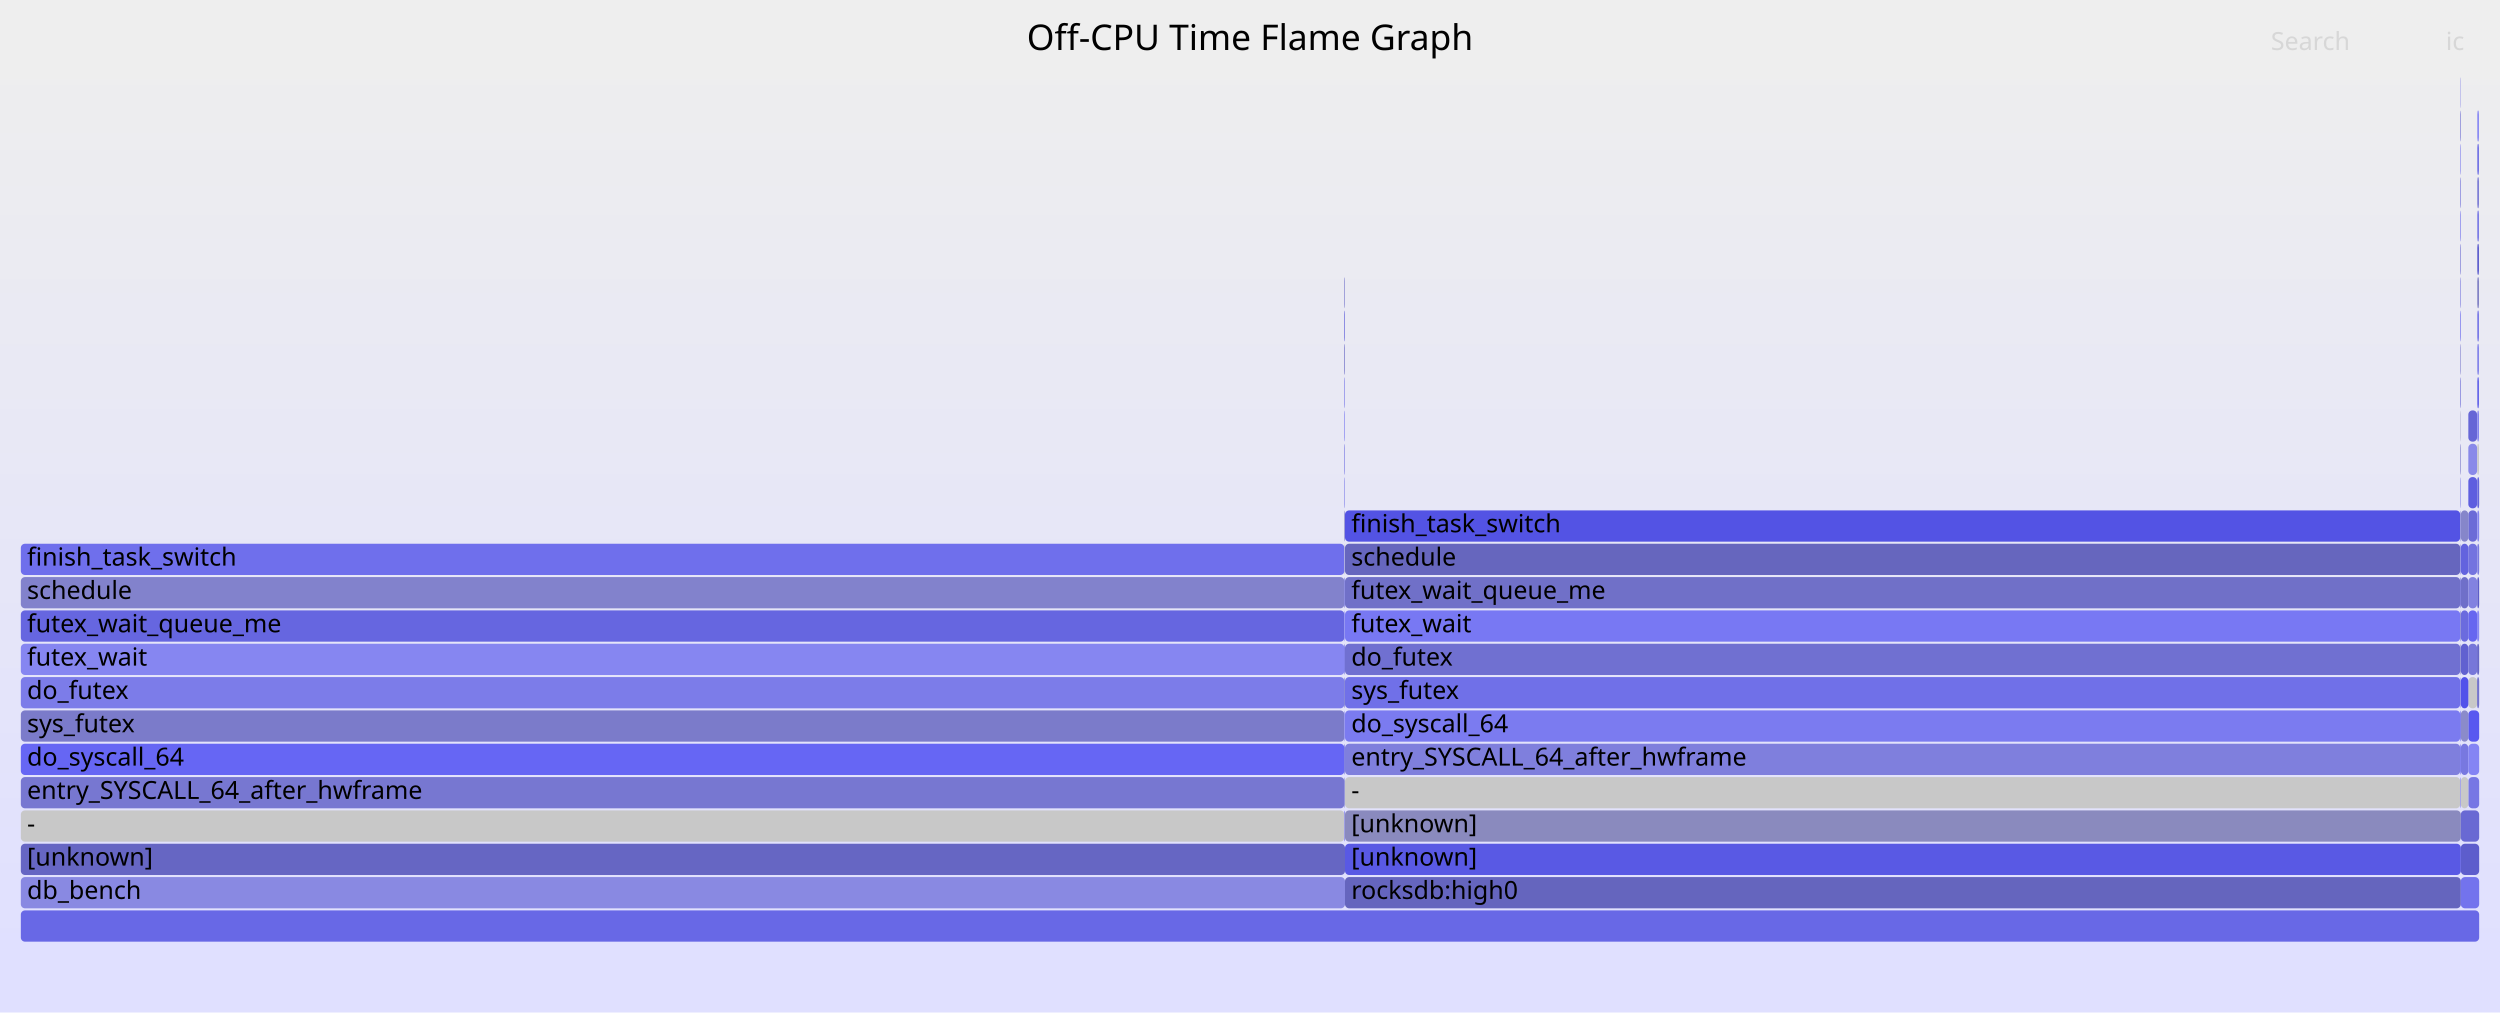
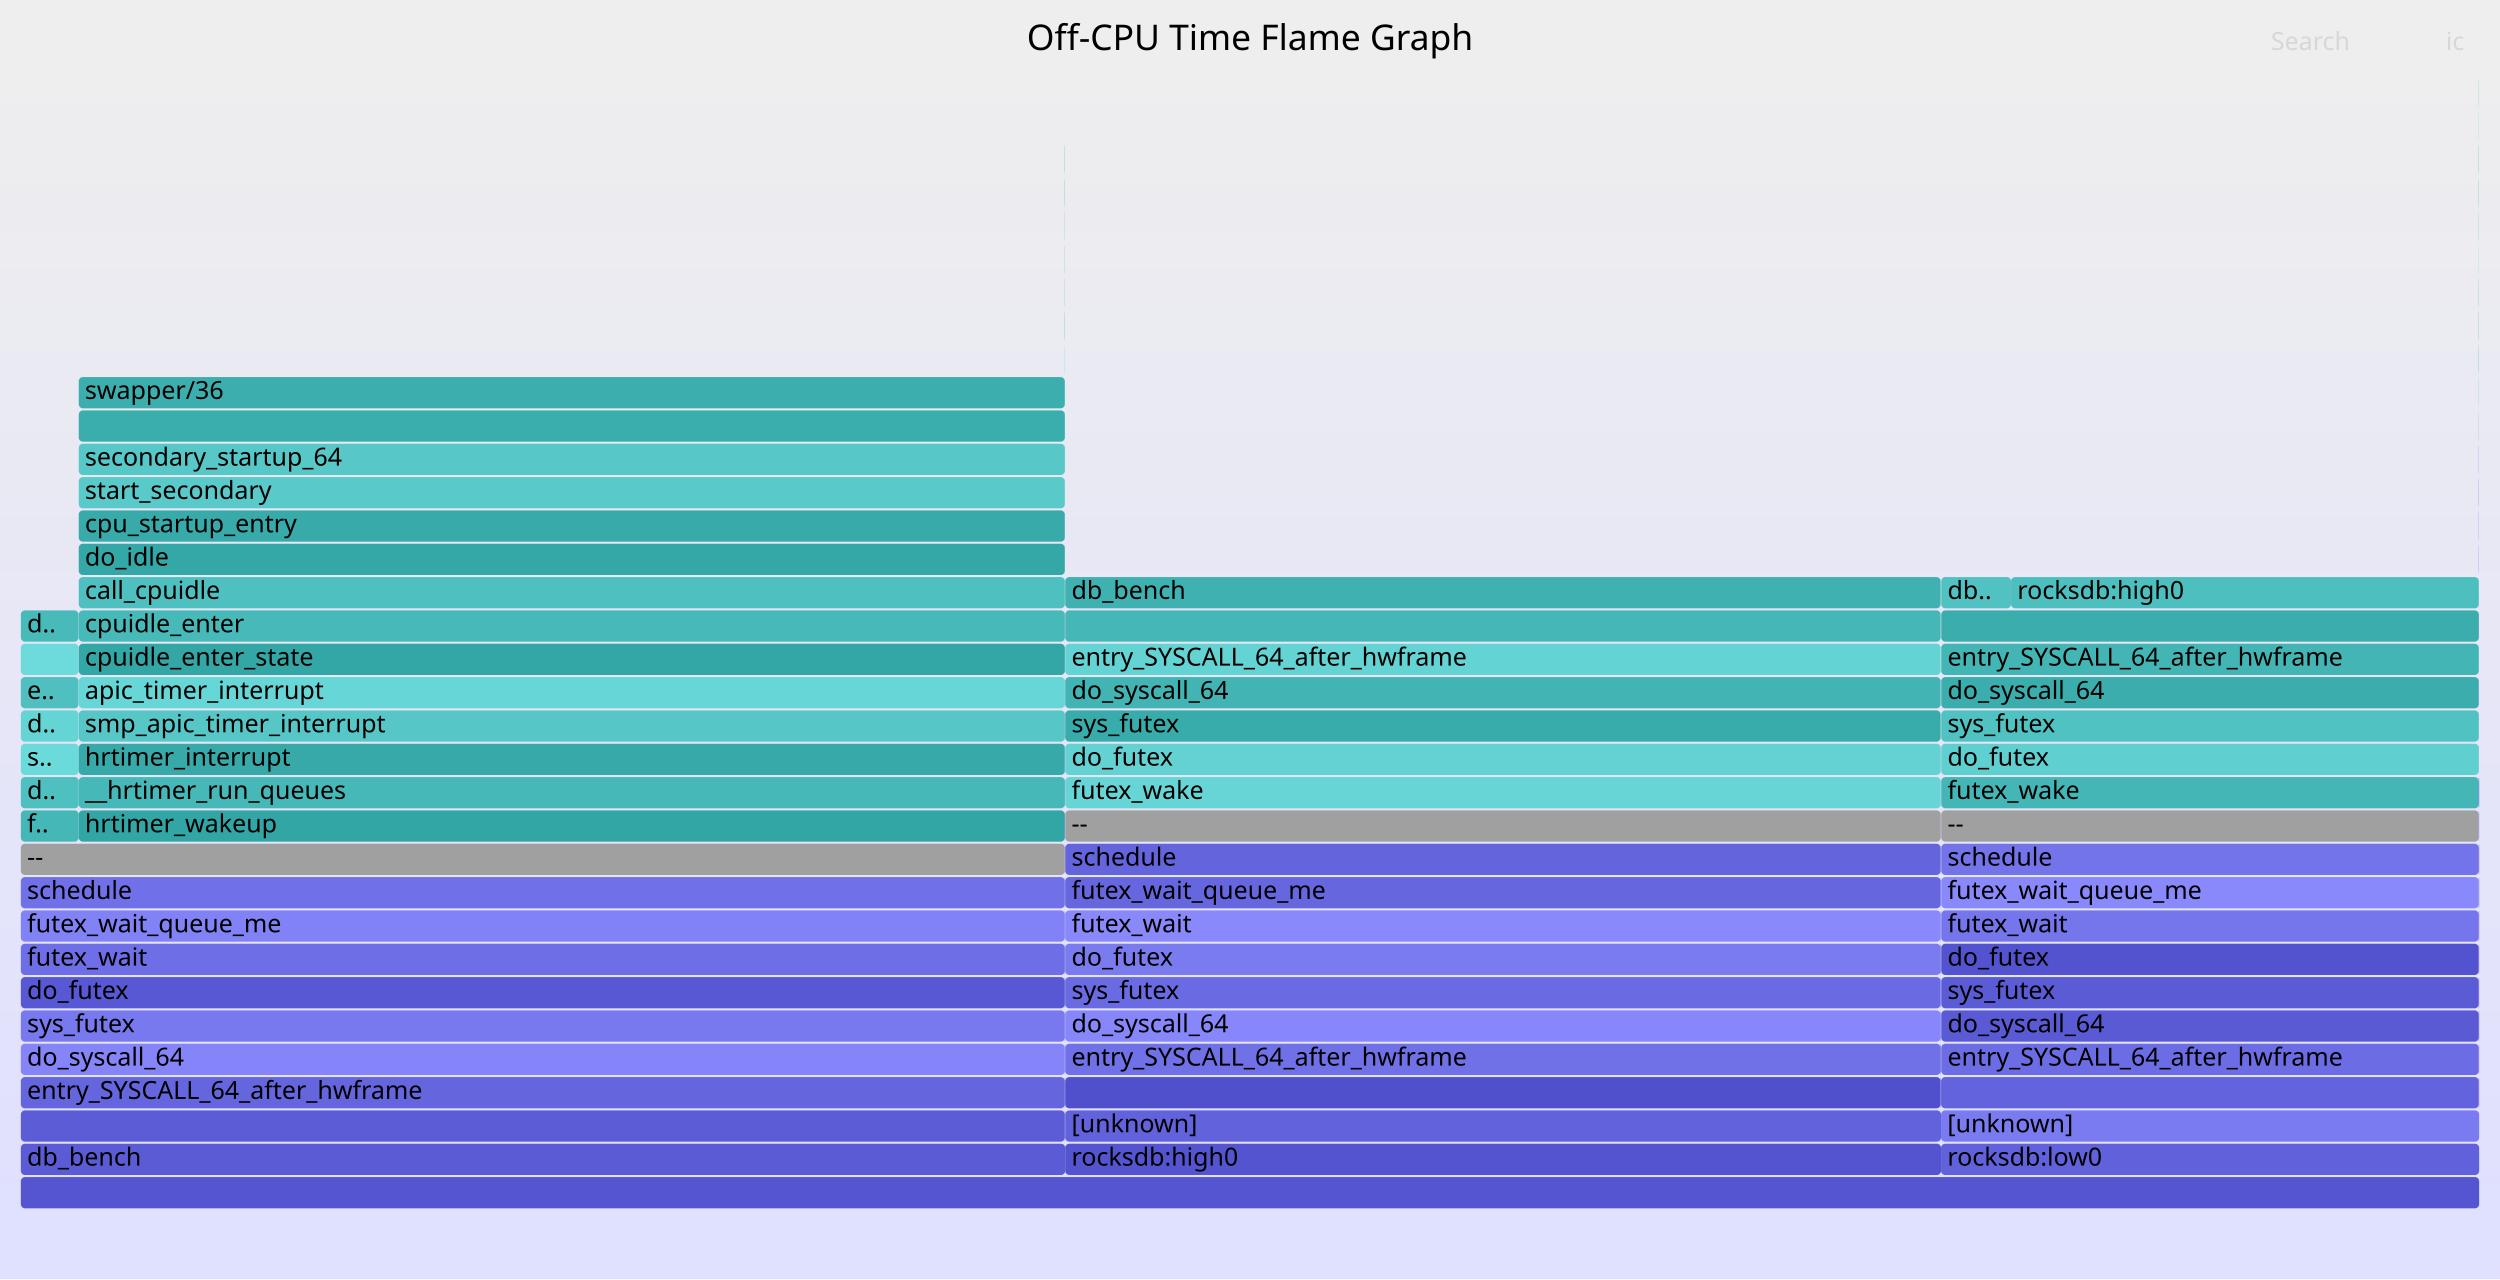
- <svg xmlns="http://www.w3.org/2000/svg" version="1.1" width="1200" height="486" viewBox="0 0 1200 486">
+ <svg xmlns="http://www.w3.org/2000/svg" version="1.1" width="1200" height="614" viewBox="0 0 1200 614">
  <defs>
    <linearGradient id="background" y1="0" y2="1" x1="0" x2="0">
      <stop stop-color="#eeeeee" offset="5%" />
      <stop stop-color="#e0e0ff" offset="95%" />
    </linearGradient>
  </defs>
  <style type="text/css">
	text { font-family:Verdana; font-size:12px; fill:rgb(0,0,0); }
	#search, #ignorecase { opacity:0.1; cursor:pointer; }
	#search:hover, #search.show, #ignorecase:hover, #ignorecase.show { opacity:1; }
	#subtitle { text-anchor:middle; font-color:rgb(160,160,160); }
	#title { text-anchor:middle; font-size:17px}
	#unzoom { cursor:pointer; }
	#frames &gt; *:hover { stroke:black; stroke-width:0.5; cursor:pointer; }
	.hide { display:none; }
	.parent { opacity:0.5; }
</style>
-   <rect x="0.0" y="0" width="1200.0" height="486.0" fill="url(#background)" />
+   <rect x="0.0" y="0" width="1200.0" height="614.0" fill="url(#background)" />
  <text id="title" x="600.00" y="24">Off-CPU Time Flame Graph</text>
-   <text id="details" x="10.00" y="469"> </text>
+   <text id="details" x="10.00" y="597"> </text>
  <text id="unzoom" x="10.00" y="24" class="hide">Reset Zoom</text>
  <text id="search" x="1090.00" y="24">Search</text>
  <text id="ignorecase" x="1174.00" y="24">ic</text>
-   <text id="matched" x="1090.00" y="469"> </text>
+   <text id="matched" x="1090.00" y="597"> </text>
  <g id="frames">
    <g>
-       <rect x="645.6" y="277" width="535.3" height="15.0" fill="rgb(112,112,200)" rx="2" ry="2" />
-       <text x="648.62" y="287.5">futex_wait_queue_me</text>
-     </g>
-     <g>
-       <rect x="10.0" y="357" width="635.3" height="15.0" fill="rgb(102,102,244)" rx="2" ry="2" />
-       <text x="13.00" y="367.5">do_syscall_64</text>
-     </g>
-     <g>
-       <rect x="10.0" y="373" width="635.3" height="15.0" fill="rgb(119,119,209)" rx="2" ry="2" />
-       <text x="13.00" y="383.5">entry_SYSCALL_64_after_hwframe</text>
-     </g>
-     <g>
-       <rect x="10.0" y="325" width="635.3" height="15.0" fill="rgb(124,124,233)" rx="2" ry="2" />
-       <text x="13.00" y="335.5">do_futex</text>
-     </g>
-     <g>
-       <rect x="645.6" y="293" width="535.3" height="15.0" fill="rgb(120,120,243)" rx="2" ry="2" />
-       <text x="648.62" y="303.5">futex_wait</text>
-     </g>
-     <g>
-       <rect x="1180.9" y="165" width="0.1" height="15.0" fill="rgb(97,97,236)" rx="2" ry="2" />
-       <text x="1183.89" y="175.5" />
-     </g>
-     <g>
-       <rect x="1184.8" y="197" width="4.2" height="15.0" fill="rgb(102,102,214)" rx="2" ry="2" />
-       <text x="1187.81" y="207.5" />
-     </g>
-     <g>
-       <rect x="1181.2" y="277" width="3.6" height="15.0" fill="rgb(111,111,201)" rx="2" ry="2" />
-       <text x="1184.23" y="287.5" />
-     </g>
-     <g>
-       <rect x="1189.1" y="133" width="0.8" height="15.0" fill="rgb(125,125,195)" rx="2" ry="2" />
-       <text x="1192.13" y="143.5" />
-     </g>
-     <g>
-       <rect x="645.3" y="277" width="0.3" height="15.0" fill="rgb(96,96,228)" rx="2" ry="2" />
-       <text x="648.29" y="287.5" />
-     </g>
-     <g>
-       <rect x="10.0" y="309" width="635.3" height="15.0" fill="rgb(134,134,241)" rx="2" ry="2" />
-       <text x="13.00" y="319.5">futex_wait</text>
-     </g>
-     <g>
-       <rect x="10.0" y="293" width="635.3" height="15.0" fill="rgb(102,102,224)" rx="2" ry="2" />
-       <text x="13.00" y="303.5">futex_wait_queue_me</text>
-     </g>
-     <g>
-       <rect x="1184.8" y="373" width="5.2" height="15.0" fill="rgb(119,119,228)" rx="2" ry="2" />
-       <text x="1187.81" y="383.5" />
-     </g>
-     <g>
-       <rect x="1181.2" y="373" width="3.6" height="15.0" fill="rgb(200,200,200)" rx="2" ry="2" />
-       <text x="1184.23" y="383.5" />
-     </g>
-     <g>
-       <rect x="645.3" y="389" width="0.3" height="15.0" fill="rgb(80,80,236)" rx="2" ry="2" />
-       <text x="648.27" y="399.5" />
-     </g>
-     <g>
-       <rect x="1180.9" y="277" width="0.3" height="15.0" fill="rgb(90,90,208)" rx="2" ry="2" />
-       <text x="1183.87" y="287.5" />
-     </g>
-     <g>
-       <rect x="10.0" y="421" width="635.6" height="15.0" fill="rgb(137,137,226)" rx="2" ry="2" />
-       <text x="13.00" y="431.5">db_bench</text>
-     </g>
-     <g>
-       <rect x="1181.0" y="245" width="0.2" height="15.0" fill="rgb(88,88,208)" rx="2" ry="2" />
-       <text x="1184.05" y="255.5" />
-     </g>
-     <g>
-       <rect x="1180.9" y="325" width="0.3" height="15.0" fill="rgb(133,133,229)" rx="2" ry="2" />
-       <text x="1183.87" y="335.5" />
-     </g>
-     <g>
-       <rect x="1180.9" y="373" width="0.3" height="15.0" fill="rgb(117,117,235)" rx="2" ry="2" />
-       <text x="1183.87" y="383.5" />
-     </g>
-     <g>
-       <rect x="645.3" y="325" width="0.3" height="15.0" fill="rgb(105,105,199)" rx="2" ry="2" />
-       <text x="648.28" y="335.5" />
-     </g>
-     <g>
-       <rect x="645.3" y="261" width="0.3" height="15.0" fill="rgb(200,200,200)" rx="2" ry="2" />
-       <text x="648.29" y="271.5" />
-     </g>
-     <g>
-       <rect x="1181.0" y="53" width="0.2" height="15.0" fill="rgb(88,88,212)" rx="2" ry="2" />
-       <text x="1184.05" y="63.5" />
-     </g>
-     <g>
-       <rect x="1189.1" y="117" width="0.8" height="15.0" fill="rgb(89,89,204)" rx="2" ry="2" />
-       <text x="1192.13" y="127.5" />
-     </g>
-     <g>
-       <rect x="645.6" y="261" width="535.3" height="15.0" fill="rgb(102,102,190)" rx="2" ry="2" />
-       <text x="648.62" y="271.5">schedule</text>
-     </g>
-     <g>
-       <rect x="1189.1" y="197" width="0.8" height="15.0" fill="rgb(129,129,238)" rx="2" ry="2" />
-       <text x="1192.13" y="207.5" />
-     </g>
-     <g>
-       <rect x="1180.9" y="101" width="0.1" height="15.0" fill="rgb(114,114,230)" rx="2" ry="2" />
-       <text x="1183.89" y="111.5" />
-     </g>
-     <g>
-       <rect x="645.3" y="293" width="0.3" height="15.0" fill="rgb(135,135,242)" rx="2" ry="2" />
-       <text x="648.29" y="303.5" />
-     </g>
-     <g>
-       <rect x="1181.0" y="117" width="0.2" height="15.0" fill="rgb(82,82,204)" rx="2" ry="2" />
-       <text x="1184.05" y="127.5" />
-     </g>
-     <g>
-       <rect x="1180.9" y="245" width="0.1" height="15.0" fill="rgb(200,200,200)" rx="2" ry="2" />
-       <text x="1183.87" y="255.5" />
-     </g>
-     <g>
-       <rect x="1181.0" y="85" width="0.2" height="15.0" fill="rgb(88,88,209)" rx="2" ry="2" />
-       <text x="1184.05" y="95.5" />
-     </g>
-     <g>
-       <rect x="10.0" y="277" width="635.3" height="15.0" fill="rgb(130,130,204)" rx="2" ry="2" />
-       <text x="13.00" y="287.5">schedule</text>
-     </g>
-     <g>
-       <rect x="1184.8" y="293" width="4.2" height="15.0" fill="rgb(103,103,240)" rx="2" ry="2" />
-       <text x="1187.81" y="303.5" />
-     </g>
-     <g>
-       <rect x="645.3" y="373" width="0.3" height="15.0" fill="rgb(131,131,207)" rx="2" ry="2" />
-       <text x="648.28" y="383.5" />
-     </g>
-     <g>
-       <rect x="1184.8" y="325" width="4.2" height="15.0" fill="rgb(200,200,200)" rx="2" ry="2" />
-       <text x="1187.81" y="335.5" />
-     </g>
-     <g>
-       <rect x="1184.8" y="261" width="4.2" height="15.0" fill="rgb(115,115,223)" rx="2" ry="2" />
-       <text x="1187.81" y="271.5" />
-     </g>
-     <g>
-       <rect x="645.3" y="181" width="0.3" height="15.0" fill="rgb(120,120,231)" rx="2" ry="2" />
-       <text x="648.29" y="191.5" />
-     </g>
-     <g>
-       <rect x="645.6" y="373" width="535.3" height="15.0" fill="rgb(200,200,200)" rx="2" ry="2" />
-       <text x="648.62" y="383.5">-</text>
-     </g>
-     <g>
-       <rect x="10.0" y="261" width="635.3" height="15.0" fill="rgb(111,111,236)" rx="2" ry="2" />
-       <text x="13.00" y="271.5">finish_task_switch</text>
-     </g>
-     <g>
-       <rect x="645.3" y="213" width="0.3" height="15.0" fill="rgb(119,119,226)" rx="2" ry="2" />
-       <text x="648.29" y="223.5" />
-     </g>
-     <g>
-       <rect x="645.3" y="133" width="0.3" height="15.0" fill="rgb(118,118,203)" rx="2" ry="2" />
-       <text x="648.29" y="143.5" />
-     </g>
-     <g>
-       <rect x="1180.9" y="293" width="0.3" height="15.0" fill="rgb(123,123,197)" rx="2" ry="2" />
-       <text x="1183.87" y="303.5" />
-     </g>
-     <g>
-       <rect x="1180.9" y="53" width="0.1" height="15.0" fill="rgb(103,103,196)" rx="2" ry="2" />
-       <text x="1183.89" y="63.5" />
-     </g>
-     <g>
-       <rect x="1189.1" y="181" width="0.8" height="15.0" fill="rgb(97,97,232)" rx="2" ry="2" />
-       <text x="1192.13" y="191.5" />
-     </g>
-     <g>
-       <rect x="1180.9" y="133" width="0.1" height="15.0" fill="rgb(125,125,225)" rx="2" ry="2" />
-       <text x="1183.89" y="143.5" />
-     </g>
-     <g>
-       <rect x="645.6" y="421" width="535.6" height="15.0" fill="rgb(101,101,190)" rx="2" ry="2" />
-       <text x="648.61" y="431.5">rocksdb:high0</text>
-     </g>
-     <g>
-       <rect x="645.6" y="405" width="535.6" height="15.0" fill="rgb(89,89,228)" rx="2" ry="2" />
-       <text x="648.61" y="415.5">[unknown]</text>
-     </g>
-     <g>
-       <rect x="1180.9" y="309" width="0.3" height="15.0" fill="rgb(135,135,197)" rx="2" ry="2" />
-       <text x="1183.87" y="319.5" />
-     </g>
-     <g>
-       <rect x="1181.0" y="149" width="0.2" height="15.0" fill="rgb(80,80,244)" rx="2" ry="2" />
-       <text x="1184.05" y="159.5" />
-     </g>
-     <g>
-       <rect x="1181.2" y="293" width="3.6" height="15.0" fill="rgb(107,107,222)" rx="2" ry="2" />
-       <text x="1184.23" y="303.5" />
-     </g>
-     <g>
-       <rect x="645.6" y="341" width="535.3" height="15.0" fill="rgb(123,123,240)" rx="2" ry="2" />
-       <text x="648.62" y="351.5">do_syscall_64</text>
-     </g>
-     <g>
-       <rect x="1181.2" y="325" width="3.6" height="15.0" fill="rgb(82,82,234)" rx="2" ry="2" />
-       <text x="1184.23" y="335.5" />
-     </g>
-     <g>
-       <rect x="1181.2" y="421" width="8.8" height="15.0" fill="rgb(115,115,237)" rx="2" ry="2" />
-       <text x="1184.22" y="431.5" />
-     </g>
-     <g>
-       <rect x="10.0" y="389" width="635.3" height="15.0" fill="rgb(200,200,200)" rx="2" ry="2" />
-       <text x="13.00" y="399.5">-</text>
-     </g>
-     <g>
-       <rect x="645.3" y="229" width="0.3" height="15.0" fill="rgb(132,132,233)" rx="2" ry="2" />
-       <text x="648.29" y="239.5" />
-     </g>
-     <g>
-       <rect x="1189.1" y="213" width="0.8" height="15.0" fill="rgb(200,200,200)" rx="2" ry="2" />
-       <text x="1192.12" y="223.5" />
-     </g>
-     <g>
-       <rect x="1189.1" y="261" width="0.9" height="15.0" fill="rgb(122,122,224)" rx="2" ry="2" />
-       <text x="1192.07" y="271.5" />
-     </g>
-     <g>
-       <rect x="645.6" y="309" width="535.3" height="15.0" fill="rgb(112,112,209)" rx="2" ry="2" />
-       <text x="648.62" y="319.5">do_futex</text>
-     </g>
-     <g>
-       <rect x="1180.9" y="341" width="0.3" height="15.0" fill="rgb(83,83,239)" rx="2" ry="2" />
-       <text x="1183.87" y="351.5" />
-     </g>
-     <g>
-       <rect x="1184.8" y="213" width="4.2" height="15.0" fill="rgb(137,137,233)" rx="2" ry="2" />
-       <text x="1187.81" y="223.5" />
-     </g>
-     <g>
-       <rect x="645.6" y="245" width="535.3" height="15.0" fill="rgb(83,83,228)" rx="2" ry="2" />
-       <text x="648.62" y="255.5">finish_task_switch</text>
-     </g>
-     <g>
-       <rect x="1189.1" y="277" width="0.9" height="15.0" fill="rgb(93,93,201)" rx="2" ry="2" />
-       <text x="1192.06" y="287.5" />
-     </g>
-     <g>
-       <rect x="1181.0" y="133" width="0.2" height="15.0" fill="rgb(103,103,218)" rx="2" ry="2" />
-       <text x="1184.05" y="143.5" />
-     </g>
-     <g>
-       <rect x="645.6" y="357" width="535.3" height="15.0" fill="rgb(127,127,221)" rx="2" ry="2" />
-       <text x="648.62" y="367.5">entry_SYSCALL_64_after_hwframe</text>
-     </g>
-     <g>
-       <rect x="1189.1" y="85" width="0.8" height="15.0" fill="rgb(121,121,212)" rx="2" ry="2" />
-       <text x="1192.14" y="95.5" />
-     </g>
-     <g>
-       <rect x="1189.0" y="309" width="1.0" height="15.0" fill="rgb(104,104,199)" rx="2" ry="2" />
-       <text x="1192.00" y="319.5" />
-     </g>
-     <g>
-       <rect x="1184.8" y="245" width="4.2" height="15.0" fill="rgb(107,107,215)" rx="2" ry="2" />
-       <text x="1187.81" y="255.5" />
-     </g>
-     <g>
-       <rect x="1189.0" y="325" width="1.0" height="15.0" fill="rgb(116,116,204)" rx="2" ry="2" />
-       <text x="1192.00" y="335.5" />
-     </g>
-     <g>
-       <rect x="645.3" y="165" width="0.3" height="15.0" fill="rgb(100,100,194)" rx="2" ry="2" />
-       <text x="648.29" y="175.5" />
-     </g>
-     <g>
-       <rect x="1189.0" y="293" width="1.0" height="15.0" fill="rgb(136,136,244)" rx="2" ry="2" />
-       <text x="1192.00" y="303.5" />
-     </g>
-     <g>
-       <rect x="1181.0" y="213" width="0.2" height="15.0" fill="rgb(104,104,191)" rx="2" ry="2" />
-       <text x="1184.05" y="223.5" />
-     </g>
-     <g>
-       <rect x="645.6" y="325" width="535.3" height="15.0" fill="rgb(112,112,232)" rx="2" ry="2" />
-       <text x="648.62" y="335.5">sys_futex</text>
-     </g>
-     <g>
-       <rect x="645.3" y="149" width="0.3" height="15.0" fill="rgb(86,86,216)" rx="2" ry="2" />
-       <text x="648.29" y="159.5" />
-     </g>
-     <g>
-       <rect x="1181.0" y="37" width="0.2" height="15.0" fill="rgb(136,136,230)" rx="2" ry="2" />
-       <text x="1184.05" y="47.5" />
-     </g>
-     <g>
-       <rect x="1181.0" y="229" width="0.2" height="15.0" fill="rgb(127,127,237)" rx="2" ry="2" />
-       <text x="1184.05" y="239.5" />
-     </g>
-     <g>
-       <rect x="645.3" y="197" width="0.3" height="15.0" fill="rgb(124,124,240)" rx="2" ry="2" />
-       <text x="648.29" y="207.5" />
-     </g>
-     <g>
-       <rect x="1180.9" y="85" width="0.1" height="15.0" fill="rgb(97,97,224)" rx="2" ry="2" />
-       <text x="1183.89" y="95.5" />
-     </g>
-     <g>
-       <rect x="1181.2" y="309" width="3.6" height="15.0" fill="rgb(97,97,208)" rx="2" ry="2" />
-       <text x="1184.23" y="319.5" />
-     </g>
-     <g>
-       <rect x="1180.9" y="261" width="0.3" height="15.0" fill="rgb(131,131,227)" rx="2" ry="2" />
-       <text x="1183.87" y="271.5" />
-     </g>
-     <g>
-       <rect x="645.6" y="389" width="535.6" height="15.0" fill="rgb(138,138,190)" rx="2" ry="2" />
-       <text x="648.62" y="399.5">[unknown]</text>
-     </g>
-     <g>
-       <rect x="1189.1" y="245" width="0.9" height="15.0" fill="rgb(132,132,238)" rx="2" ry="2" />
-       <text x="1192.09" y="255.5" />
-     </g>
-     <g>
-       <rect x="1181.2" y="405" width="8.8" height="15.0" fill="rgb(93,93,204)" rx="2" ry="2" />
-       <text x="1184.22" y="415.5" />
-     </g>
-     <g>
-       <rect x="1184.8" y="341" width="5.2" height="15.0" fill="rgb(88,88,240)" rx="2" ry="2" />
-       <text x="1187.81" y="351.5" />
-     </g>
-     <g>
-       <rect x="10.0" y="341" width="635.3" height="15.0" fill="rgb(123,123,202)" rx="2" ry="2" />
-       <text x="13.00" y="351.5">sys_futex</text>
-     </g>
-     <g>
-       <rect x="1189.1" y="149" width="0.8" height="15.0" fill="rgb(117,117,231)" rx="2" ry="2" />
-       <text x="1192.13" y="159.5" />
-     </g>
-     <g>
-       <rect x="1189.1" y="101" width="0.8" height="15.0" fill="rgb(119,119,229)" rx="2" ry="2" />
-       <text x="1192.14" y="111.5" />
-     </g>
-     <g>
-       <rect x="10.0" y="437" width="1180.0" height="15.0" fill="rgb(104,104,230)" rx="2" ry="2" />
-       <text x="13.00" y="447.5" />
-     </g>
-     <g>
-       <rect x="1181.0" y="69" width="0.2" height="15.0" fill="rgb(110,110,236)" rx="2" ry="2" />
-       <text x="1184.05" y="79.5" />
-     </g>
-     <g>
-       <rect x="645.3" y="357" width="0.3" height="15.0" fill="rgb(98,98,210)" rx="2" ry="2" />
-       <text x="648.28" y="367.5" />
-     </g>
-     <g>
-       <rect x="1180.9" y="69" width="0.1" height="15.0" fill="rgb(123,123,240)" rx="2" ry="2" />
-       <text x="1183.89" y="79.5" />
-     </g>
-     <g>
-       <rect x="1181.2" y="245" width="3.6" height="15.0" fill="rgb(134,134,202)" rx="2" ry="2" />
-       <text x="1184.23" y="255.5" />
-     </g>
-     <g>
-       <rect x="645.3" y="245" width="0.3" height="15.0" fill="rgb(119,119,194)" rx="2" ry="2" />
-       <text x="648.29" y="255.5" />
-     </g>
-     <g>
-       <rect x="1181.0" y="101" width="0.2" height="15.0" fill="rgb(92,92,238)" rx="2" ry="2" />
-       <text x="1184.05" y="111.5" />
-     </g>
-     <g>
-       <rect x="1180.9" y="181" width="0.1" height="15.0" fill="rgb(87,87,231)" rx="2" ry="2" />
-       <text x="1183.89" y="191.5" />
-     </g>
-     <g>
-       <rect x="10.0" y="405" width="635.6" height="15.0" fill="rgb(102,102,195)" rx="2" ry="2" />
-       <text x="13.00" y="415.5">[unknown]</text>
-     </g>
-     <g>
-       <rect x="1180.9" y="357" width="0.3" height="15.0" fill="rgb(87,87,238)" rx="2" ry="2" />
-       <text x="1183.87" y="367.5" />
-     </g>
-     <g>
-       <rect x="1181.2" y="357" width="3.6" height="15.0" fill="rgb(120,120,224)" rx="2" ry="2" />
-       <text x="1184.23" y="367.5" />
-     </g>
-     <g>
-       <rect x="1180.9" y="197" width="0.1" height="15.0" fill="rgb(96,96,236)" rx="2" ry="2" />
-       <text x="1183.89" y="207.5" />
-     </g>
-     <g>
-       <rect x="645.3" y="341" width="0.3" height="15.0" fill="rgb(132,132,240)" rx="2" ry="2" />
-       <text x="648.28" y="351.5" />
-     </g>
-     <g>
-       <rect x="1184.8" y="229" width="4.2" height="15.0" fill="rgb(94,94,223)" rx="2" ry="2" />
-       <text x="1187.81" y="239.5" />
-     </g>
-     <g>
-       <rect x="1180.9" y="213" width="0.1" height="15.0" fill="rgb(112,112,196)" rx="2" ry="2" />
-       <text x="1183.87" y="223.5" />
-     </g>
-     <g>
-       <rect x="645.3" y="309" width="0.3" height="15.0" fill="rgb(90,90,222)" rx="2" ry="2" />
-       <text x="648.28" y="319.5" />
-     </g>
-     <g>
-       <rect x="1180.9" y="229" width="0.1" height="15.0" fill="rgb(133,133,217)" rx="2" ry="2" />
-       <text x="1183.87" y="239.5" />
-     </g>
-     <g>
-       <rect x="1181.2" y="341" width="3.6" height="15.0" fill="rgb(139,139,202)" rx="2" ry="2" />
-       <text x="1184.23" y="351.5" />
-     </g>
-     <g>
-       <rect x="1189.1" y="165" width="0.8" height="15.0" fill="rgb(128,128,233)" rx="2" ry="2" />
-       <text x="1192.13" y="175.5" />
-     </g>
-     <g>
-       <rect x="1181.0" y="181" width="0.2" height="15.0" fill="rgb(86,86,204)" rx="2" ry="2" />
-       <text x="1184.05" y="191.5" />
-     </g>
-     <g>
-       <rect x="1189.1" y="229" width="0.9" height="15.0" fill="rgb(102,102,220)" rx="2" ry="2" />
-       <text x="1192.12" y="239.5" />
-     </g>
-     <g>
-       <rect x="1181.0" y="165" width="0.2" height="15.0" fill="rgb(122,122,194)" rx="2" ry="2" />
-       <text x="1184.05" y="175.5" />
-     </g>
-     <g>
-       <rect x="1180.9" y="149" width="0.1" height="15.0" fill="rgb(82,82,229)" rx="2" ry="2" />
-       <text x="1183.89" y="159.5" />
-     </g>
-     <g>
-       <rect x="1181.2" y="261" width="3.6" height="15.0" fill="rgb(99,99,222)" rx="2" ry="2" />
-       <text x="1184.23" y="271.5" />
-     </g>
-     <g>
-       <rect x="1184.8" y="309" width="4.2" height="15.0" fill="rgb(119,119,217)" rx="2" ry="2" />
-       <text x="1187.81" y="319.5" />
-     </g>
-     <g>
-       <rect x="1180.9" y="117" width="0.1" height="15.0" fill="rgb(113,113,212)" rx="2" ry="2" />
-       <text x="1183.89" y="127.5" />
-     </g>
-     <g>
-       <rect x="1181.2" y="389" width="8.8" height="15.0" fill="rgb(105,105,211)" rx="2" ry="2" />
-       <text x="1184.23" y="399.5" />
-     </g>
-     <g>
-       <rect x="1189.1" y="69" width="0.8" height="15.0" fill="rgb(111,111,228)" rx="2" ry="2" />
-       <text x="1192.14" y="79.5" />
-     </g>
-     <g>
-       <rect x="1181.0" y="197" width="0.2" height="15.0" fill="rgb(200,200,200)" rx="2" ry="2" />
-       <text x="1184.05" y="207.5" />
-     </g>
-     <g>
-       <rect x="1184.8" y="357" width="5.2" height="15.0" fill="rgb(132,132,244)" rx="2" ry="2" />
-       <text x="1187.81" y="367.5" />
-     </g>
-     <g>
-       <rect x="1184.8" y="277" width="4.2" height="15.0" fill="rgb(130,130,224)" rx="2" ry="2" />
-       <text x="1187.81" y="287.5" />
-     </g>
-     <g>
-       <rect x="1189.1" y="53" width="0.8" height="15.0" fill="rgb(135,135,243)" rx="2" ry="2" />
-       <text x="1192.14" y="63.5" />
+       <rect x="1189.8" y="53" width="0.1" height="15.0" fill="rgb(108,218,218)" rx="2" ry="2" />
+       <text x="1192.83" y="63.5" />
+     </g>
+     <g>
+       <rect x="931.5" y="421" width="0.2" height="15.0" fill="rgb(136,136,252)" rx="2" ry="2" />
+       <text x="934.54" y="431.5" />
+     </g>
+     <g>
+       <rect x="1189.8" y="197" width="0.1" height="15.0" fill="rgb(160,160,160)" rx="2" ry="2" />
+       <text x="1192.83" y="207.5" />
+     </g>
+     <g>
+       <rect x="37.8" y="293" width="473.3" height="15.0" fill="rgb(72,185,185)" rx="2" ry="2" />
+       <text x="40.76" y="303.5">cpuidle_enter</text>
+     </g>
+     <g>
+       <rect x="37.8" y="261" width="473.3" height="15.0" fill="rgb(52,167,167)" rx="2" ry="2" />
+       <text x="40.76" y="271.5">do_idle</text>
+     </g>
+     <g>
+       <rect x="37.8" y="229" width="473.3" height="15.0" fill="rgb(89,201,201)" rx="2" ry="2" />
+       <text x="40.76" y="239.5">start_secondary</text>
+     </g>
+     <g>
+       <rect x="511.1" y="197" width="0.1" height="15.0" fill="rgb(60,174,174)" rx="2" ry="2" />
+       <text x="514.11" y="207.5" />
+     </g>
+     <g>
+       <rect x="10.0" y="565" width="1180.0" height="15.0" fill="rgb(85,85,209)" rx="2" ry="2" />
+       <text x="13.00" y="575.5" />
+     </g>
+     <g>
+       <rect x="511.1" y="165" width="0.1" height="15.0" fill="rgb(106,217,217)" rx="2" ry="2" />
+       <text x="514.11" y="175.5" />
+     </g>
+     <g>
+       <rect x="511.1" y="261" width="0.1" height="15.0" fill="rgb(67,181,181)" rx="2" ry="2" />
+       <text x="514.11" y="271.5" />
+     </g>
+     <g>
+       <rect x="37.8" y="373" width="473.3" height="15.0" fill="rgb(70,184,184)" rx="2" ry="2" />
+       <text x="40.76" y="383.5">__hrtimer_run_queues</text>
+     </g>
+     <g>
+       <rect x="931.8" y="405" width="258.0" height="15.0" fill="rgb(115,115,234)" rx="2" ry="2" />
+       <text x="934.79" y="415.5">schedule</text>
+     </g>
+     <g>
+       <rect x="931.8" y="389" width="258.0" height="15.0" fill="rgb(160,160,160)" rx="2" ry="2" />
+       <text x="934.79" y="399.5">--</text>
+     </g>
+     <g>
+       <rect x="511.1" y="309" width="0.1" height="15.0" fill="rgb(89,89,213)" rx="2" ry="2" />
+       <text x="514.11" y="319.5" />
+     </g>
+     <g>
+       <rect x="10.0" y="309" width="27.7" height="15.0" fill="rgb(109,219,219)" rx="2" ry="2" />
+       <text x="13.00" y="319.5" />
+     </g>
+     <g>
+       <rect x="37.8" y="341" width="473.3" height="15.0" fill="rgb(87,198,198)" rx="2" ry="2" />
+       <text x="40.76" y="351.5">smp_apic_timer_interrupt</text>
+     </g>
+     <g>
+       <rect x="511.1" y="373" width="0.1" height="15.0" fill="rgb(99,99,221)" rx="2" ry="2" />
+       <text x="514.11" y="383.5" />
+     </g>
+     <g>
+       <rect x="511.1" y="149" width="0.1" height="15.0" fill="rgb(51,166,166)" rx="2" ry="2" />
+       <text x="514.11" y="159.5" />
+     </g>
+     <g>
+       <rect x="10.0" y="501" width="501.1" height="15.0" fill="rgb(133,133,249)" rx="2" ry="2" />
+       <text x="13.00" y="511.5">do_syscall_64</text>
+     </g>
+     <g>
+       <rect x="931.6" y="373" width="0.1" height="15.0" fill="rgb(94,94,217)" rx="2" ry="2" />
+       <text x="934.62" y="383.5" />
+     </g>
+     <g>
+       <rect x="511.1" y="229" width="0.1" height="15.0" fill="rgb(102,213,213)" rx="2" ry="2" />
+       <text x="514.11" y="239.5" />
+     </g>
+     <g>
+       <rect x="511.3" y="533" width="420.4" height="15.0" fill="rgb(98,98,220)" rx="2" ry="2" />
+       <text x="514.32" y="543.5">[unknown]</text>
+     </g>
+     <g>
+       <rect x="1189.8" y="501" width="0.2" height="15.0" fill="rgb(136,136,251)" rx="2" ry="2" />
+       <text x="1192.82" y="511.5" />
+     </g>
+     <g>
+       <rect x="931.5" y="485" width="0.2" height="15.0" fill="rgb(95,95,217)" rx="2" ry="2" />
+       <text x="934.54" y="495.5" />
+     </g>
+     <g>
+       <rect x="511.1" y="181" width="0.1" height="15.0" fill="rgb(101,211,211)" rx="2" ry="2" />
+       <text x="514.11" y="191.5" />
+     </g>
+     <g>
+       <rect x="511.3" y="309" width="420.2" height="15.0" fill="rgb(100,211,211)" rx="2" ry="2" />
+       <text x="514.32" y="319.5">entry_SYSCALL_64_after_hwframe</text>
+     </g>
+     <g>
+       <rect x="511.1" y="325" width="0.1" height="15.0" fill="rgb(80,80,205)" rx="2" ry="2" />
+       <text x="514.11" y="335.5" />
+     </g>
+     <g>
+       <rect x="511.1" y="85" width="0.1" height="15.0" fill="rgb(52,167,167)" rx="2" ry="2" />
+       <text x="514.11" y="95.5" />
+     </g>
+     <g>
+       <rect x="1189.8" y="133" width="0.1" height="15.0" fill="rgb(70,183,183)" rx="2" ry="2" />
+       <text x="1192.83" y="143.5" />
+     </g>
+     <g>
+       <rect x="931.8" y="453" width="258.0" height="15.0" fill="rgb(83,83,207)" rx="2" ry="2" />
+       <text x="934.79" y="463.5">do_futex</text>
+     </g>
+     <g>
+       <rect x="511.1" y="277" width="0.1" height="15.0" fill="rgb(160,160,160)" rx="2" ry="2" />
+       <text x="514.11" y="287.5" />
+     </g>
+     <g>
+       <rect x="37.8" y="389" width="473.3" height="15.0" fill="rgb(50,165,165)" rx="2" ry="2" />
+       <text x="40.76" y="399.5">hrtimer_wakeup</text>
+     </g>
+     <g>
+       <rect x="511.1" y="293" width="0.1" height="15.0" fill="rgb(132,132,248)" rx="2" ry="2" />
+       <text x="514.11" y="303.5" />
+     </g>
+     <g>
+       <rect x="511.1" y="133" width="0.1" height="15.0" fill="rgb(76,188,188)" rx="2" ry="2" />
+       <text x="514.11" y="143.5" />
+     </g>
+     <g>
+       <rect x="10.0" y="357" width="27.8" height="15.0" fill="rgb(107,218,218)" rx="2" ry="2" />
+       <text x="13.00" y="367.5">s..</text>
+     </g>
+     <g>
+       <rect x="37.8" y="245" width="473.3" height="15.0" fill="rgb(56,170,170)" rx="2" ry="2" />
+       <text x="40.76" y="255.5">cpu_startup_entry</text>
+     </g>
+     <g>
+       <rect x="511.1" y="421" width="0.2" height="15.0" fill="rgb(109,109,229)" rx="2" ry="2" />
+       <text x="514.11" y="431.5" />
+     </g>
+     <g>
+       <rect x="1189.8" y="357" width="0.1" height="15.0" fill="rgb(92,92,215)" rx="2" ry="2" />
+       <text x="1192.83" y="367.5" />
+     </g>
+     <g>
+       <rect x="1189.8" y="69" width="0.1" height="15.0" fill="rgb(54,169,169)" rx="2" ry="2" />
+       <text x="1192.83" y="79.5" />
+     </g>
+     <g>
+       <rect x="931.8" y="437" width="258.0" height="15.0" fill="rgb(117,117,236)" rx="2" ry="2" />
+       <text x="934.79" y="447.5">futex_wait</text>
+     </g>
+     <g>
+       <rect x="511.1" y="453" width="0.2" height="15.0" fill="rgb(94,94,217)" rx="2" ry="2" />
+       <text x="514.10" y="463.5" />
+     </g>
+     <g>
+       <rect x="10.0" y="325" width="27.7" height="15.0" fill="rgb(79,191,191)" rx="2" ry="2" />
+       <text x="13.00" y="335.5">e..</text>
+     </g>
+     <g>
+       <rect x="37.8" y="357" width="473.3" height="15.0" fill="rgb(55,169,169)" rx="2" ry="2" />
+       <text x="40.76" y="367.5">hrtimer_interrupt</text>
+     </g>
+     <g>
+       <rect x="37.8" y="213" width="473.3" height="15.0" fill="rgb(87,199,199)" rx="2" ry="2" />
+       <text x="40.76" y="223.5">secondary_startup_64</text>
+     </g>
+     <g>
+       <rect x="10.0" y="341" width="27.7" height="15.0" fill="rgb(101,212,212)" rx="2" ry="2" />
+       <text x="13.00" y="351.5">d..</text>
+     </g>
+     <g>
+       <rect x="1189.8" y="117" width="0.1" height="15.0" fill="rgb(109,219,219)" rx="2" ry="2" />
+       <text x="1192.83" y="127.5" />
+     </g>
+     <g>
+       <rect x="931.6" y="389" width="0.1" height="15.0" fill="rgb(89,89,212)" rx="2" ry="2" />
+       <text x="934.62" y="399.5" />
+     </g>
+     <g>
+       <rect x="37.8" y="181" width="473.3" height="15.0" fill="rgb(60,174,174)" rx="2" ry="2" />
+       <text x="40.76" y="191.5">swapper/36</text>
+     </g>
+     <g>
+       <rect x="1189.8" y="517" width="0.2" height="15.0" fill="rgb(122,122,240)" rx="2" ry="2" />
+       <text x="1192.82" y="527.5" />
+     </g>
+     <g>
+       <rect x="511.1" y="485" width="0.2" height="15.0" fill="rgb(104,104,225)" rx="2" ry="2" />
+       <text x="514.10" y="495.5" />
+     </g>
+     <g>
+       <rect x="511.3" y="549" width="420.4" height="15.0" fill="rgb(84,84,208)" rx="2" ry="2" />
+       <text x="514.31" y="559.5">rocksdb:high0</text>
+     </g>
+     <g>
+       <rect x="931.6" y="405" width="0.1" height="15.0" fill="rgb(122,122,240)" rx="2" ry="2" />
+       <text x="934.60" y="415.5" />
+     </g>
+     <g>
+       <rect x="511.1" y="469" width="0.2" height="15.0" fill="rgb(83,83,207)" rx="2" ry="2" />
+       <text x="514.10" y="479.5" />
+     </g>
+     <g>
+       <rect x="1189.8" y="261" width="0.1" height="15.0" fill="rgb(110,110,230)" rx="2" ry="2" />
+       <text x="1192.83" y="271.5" />
+     </g>
+     <g>
+       <rect x="511.1" y="101" width="0.1" height="15.0" fill="rgb(82,194,194)" rx="2" ry="2" />
+       <text x="514.11" y="111.5" />
+     </g>
+     <g>
+       <rect x="10.0" y="421" width="501.1" height="15.0" fill="rgb(112,112,232)" rx="2" ry="2" />
+       <text x="13.00" y="431.5">schedule</text>
+     </g>
+     <g>
+       <rect x="511.1" y="437" width="0.2" height="15.0" fill="rgb(111,111,231)" rx="2" ry="2" />
+       <text x="514.10" y="447.5" />
+     </g>
+     <g>
+       <rect x="1189.8" y="469" width="0.2" height="15.0" fill="rgb(130,130,247)" rx="2" ry="2" />
+       <text x="1192.82" y="479.5" />
+     </g>
+     <g>
+       <rect x="37.8" y="309" width="473.3" height="15.0" fill="rgb(51,166,166)" rx="2" ry="2" />
+       <text x="40.76" y="319.5">cpuidle_enter_state</text>
+     </g>
+     <g>
+       <rect x="10.0" y="453" width="501.1" height="15.0" fill="rgb(110,110,230)" rx="2" ry="2" />
+       <text x="13.00" y="463.5">futex_wait</text>
+     </g>
+     <g>
+       <rect x="931.8" y="325" width="258.0" height="15.0" fill="rgb(59,173,173)" rx="2" ry="2" />
+       <text x="934.79" y="335.5">do_syscall_64</text>
+     </g>
+     <g>
+       <rect x="511.1" y="213" width="0.1" height="15.0" fill="rgb(64,178,178)" rx="2" ry="2" />
+       <text x="514.11" y="223.5" />
+     </g>
+     <g>
+       <rect x="37.8" y="197" width="473.3" height="15.0" fill="rgb(58,173,173)" rx="2" ry="2" />
+       <text x="40.76" y="207.5" />
+     </g>
+     <g>
+       <rect x="1189.8" y="245" width="0.1" height="15.0" fill="rgb(122,122,240)" rx="2" ry="2" />
+       <text x="1192.83" y="255.5" />
+     </g>
+     <g>
+       <rect x="1189.8" y="325" width="0.1" height="15.0" fill="rgb(124,124,242)" rx="2" ry="2" />
+       <text x="1192.83" y="335.5" />
+     </g>
+     <g>
+       <rect x="511.3" y="501" width="420.2" height="15.0" fill="rgb(112,112,231)" rx="2" ry="2" />
+       <text x="514.32" y="511.5">entry_SYSCALL_64_after_hwframe</text>
+     </g>
+     <g>
+       <rect x="37.8" y="277" width="473.3" height="15.0" fill="rgb(79,192,192)" rx="2" ry="2" />
+       <text x="40.76" y="287.5">call_cpuidle</text>
+     </g>
+     <g>
+       <rect x="511.1" y="117" width="0.1" height="15.0" fill="rgb(75,188,188)" rx="2" ry="2" />
+       <text x="514.11" y="127.5" />
+     </g>
+     <g>
+       <rect x="511.3" y="405" width="420.2" height="15.0" fill="rgb(100,100,221)" rx="2" ry="2" />
+       <text x="514.32" y="415.5">schedule</text>
+     </g>
+     <g>
+       <rect x="511.1" y="533" width="0.2" height="15.0" fill="rgb(113,113,232)" rx="2" ry="2" />
+       <text x="514.05" y="543.5" />
+     </g>
+     <g>
+       <rect x="511.3" y="341" width="420.2" height="15.0" fill="rgb(56,171,171)" rx="2" ry="2" />
+       <text x="514.32" y="351.5">sys_futex</text>
+     </g>
+     <g>
+       <rect x="511.1" y="389" width="0.1" height="15.0" fill="rgb(101,101,222)" rx="2" ry="2" />
+       <text x="514.11" y="399.5" />
+     </g>
+     <g>
+       <rect x="10.0" y="437" width="501.1" height="15.0" fill="rgb(130,130,247)" rx="2" ry="2" />
+       <text x="13.00" y="447.5">futex_wait_queue_me</text>
+     </g>
+     <g>
+       <rect x="1189.8" y="229" width="0.1" height="15.0" fill="rgb(104,104,225)" rx="2" ry="2" />
+       <text x="1192.83" y="239.5" />
+     </g>
+     <g>
+       <rect x="931.8" y="373" width="258.0" height="15.0" fill="rgb(68,182,182)" rx="2" ry="2" />
+       <text x="934.79" y="383.5">futex_wake</text>
+     </g>
+     <g>
+       <rect x="1189.8" y="309" width="0.1" height="15.0" fill="rgb(131,131,247)" rx="2" ry="2" />
+       <text x="1192.83" y="319.5" />
+     </g>
+     <g>
+       <rect x="1189.8" y="101" width="0.1" height="15.0" fill="rgb(83,196,196)" rx="2" ry="2" />
+       <text x="1192.83" y="111.5" />
+     </g>
+     <g>
+       <rect x="931.8" y="293" width="258.0" height="15.0" fill="rgb(59,173,173)" rx="2" ry="2" />
+       <text x="934.79" y="303.5" />
+     </g>
+     <g>
+       <rect x="931.8" y="501" width="258.0" height="15.0" fill="rgb(108,108,228)" rx="2" ry="2" />
+       <text x="934.79" y="511.5">entry_SYSCALL_64_after_hwframe</text>
+     </g>
+     <g>
+       <rect x="931.7" y="517" width="258.1" height="15.0" fill="rgb(99,99,221)" rx="2" ry="2" />
+       <text x="934.73" y="527.5" />
+     </g>
+     <g>
+       <rect x="1189.8" y="277" width="0.1" height="15.0" fill="rgb(120,120,238)" rx="2" ry="2" />
+       <text x="1192.83" y="287.5" />
+     </g>
+     <g>
+       <rect x="931.5" y="437" width="0.2" height="15.0" fill="rgb(108,108,228)" rx="2" ry="2" />
+       <text x="934.54" y="447.5" />
+     </g>
+     <g>
+       <rect x="511.3" y="325" width="420.2" height="15.0" fill="rgb(67,180,180)" rx="2" ry="2" />
+       <text x="514.32" y="335.5">do_syscall_64</text>
+     </g>
+     <g>
+       <rect x="1189.8" y="373" width="0.2" height="15.0" fill="rgb(88,88,212)" rx="2" ry="2" />
+       <text x="1192.83" y="383.5" />
+     </g>
+     <g>
+       <rect x="1189.8" y="149" width="0.1" height="15.0" fill="rgb(56,171,171)" rx="2" ry="2" />
+       <text x="1192.83" y="159.5" />
+     </g>
+     <g>
+       <rect x="931.6" y="357" width="0.1" height="15.0" fill="rgb(120,120,238)" rx="2" ry="2" />
+       <text x="934.63" y="367.5" />
+     </g>
+     <g>
+       <rect x="10.0" y="373" width="27.8" height="15.0" fill="rgb(79,192,192)" rx="2" ry="2" />
+       <text x="13.00" y="383.5">d..</text>
+     </g>
+     <g>
+       <rect x="10.0" y="293" width="27.7" height="15.0" fill="rgb(73,186,186)" rx="2" ry="2" />
+       <text x="13.00" y="303.5">d..</text>
+     </g>
+     <g>
+       <rect x="1189.8" y="213" width="0.1" height="15.0" fill="rgb(123,123,241)" rx="2" ry="2" />
+       <text x="1192.83" y="223.5" />
+     </g>
+     <g>
+       <rect x="511.3" y="421" width="420.2" height="15.0" fill="rgb(102,102,223)" rx="2" ry="2" />
+       <text x="514.32" y="431.5">futex_wait_queue_me</text>
+     </g>
+     <g>
+       <rect x="1189.8" y="437" width="0.2" height="15.0" fill="rgb(99,99,221)" rx="2" ry="2" />
+       <text x="1192.82" y="447.5" />
+     </g>
+     <g>
+       <rect x="1189.8" y="181" width="0.1" height="15.0" fill="rgb(96,207,207)" rx="2" ry="2" />
+       <text x="1192.83" y="191.5" />
+     </g>
+     <g>
+       <rect x="511.3" y="469" width="420.2" height="15.0" fill="rgb(106,106,227)" rx="2" ry="2" />
+       <text x="514.32" y="479.5">sys_futex</text>
+     </g>
+     <g>
+       <rect x="511.3" y="517" width="420.2" height="15.0" fill="rgb(80,80,205)" rx="2" ry="2" />
+       <text x="514.32" y="527.5" />
+     </g>
+     <g>
+       <rect x="1189.8" y="453" width="0.2" height="15.0" fill="rgb(127,127,244)" rx="2" ry="2" />
+       <text x="1192.82" y="463.5" />
+     </g>
+     <g>
+       <rect x="1189.8" y="341" width="0.1" height="15.0" fill="rgb(112,112,232)" rx="2" ry="2" />
+       <text x="1192.83" y="351.5" />
+     </g>
+     <g>
+       <rect x="511.3" y="389" width="420.2" height="15.0" fill="rgb(160,160,160)" rx="2" ry="2" />
+       <text x="514.32" y="399.5">--</text>
+     </g>
+     <g>
+       <rect x="931.7" y="549" width="258.3" height="15.0" fill="rgb(97,97,219)" rx="2" ry="2" />
+       <text x="934.73" y="559.5">rocksdb:low0</text>
+     </g>
+     <g>
+       <rect x="931.5" y="517" width="0.2" height="15.0" fill="rgb(119,119,237)" rx="2" ry="2" />
+       <text x="934.54" y="527.5" />
+     </g>
+     <g>
+       <rect x="511.1" y="501" width="0.2" height="15.0" fill="rgb(129,129,245)" rx="2" ry="2" />
+       <text x="514.10" y="511.5" />
+     </g>
+     <g>
+       <rect x="931.5" y="469" width="0.2" height="15.0" fill="rgb(124,124,242)" rx="2" ry="2" />
+       <text x="934.54" y="479.5" />
+     </g>
+     <g>
+       <rect x="37.8" y="325" width="473.3" height="15.0" fill="rgb(103,214,214)" rx="2" ry="2" />
+       <text x="40.76" y="335.5">apic_timer_interrupt</text>
+     </g>
+     <g>
+       <rect x="1189.8" y="421" width="0.2" height="15.0" fill="rgb(96,96,218)" rx="2" ry="2" />
+       <text x="1192.82" y="431.5" />
+     </g>
+     <g>
+       <rect x="1189.8" y="165" width="0.1" height="15.0" fill="rgb(54,169,169)" rx="2" ry="2" />
+       <text x="1192.83" y="175.5" />
+     </g>
+     <g>
+       <rect x="511.3" y="373" width="420.2" height="15.0" fill="rgb(103,213,213)" rx="2" ry="2" />
+       <text x="514.32" y="383.5">futex_wake</text>
+     </g>
+     <g>
+       <rect x="931.8" y="421" width="258.0" height="15.0" fill="rgb(137,137,252)" rx="2" ry="2" />
+       <text x="934.79" y="431.5">futex_wait_queue_me</text>
+     </g>
+     <g>
+       <rect x="931.8" y="341" width="258.0" height="15.0" fill="rgb(81,194,194)" rx="2" ry="2" />
+       <text x="934.79" y="351.5">sys_futex</text>
+     </g>
+     <g>
+       <rect x="931.8" y="485" width="258.0" height="15.0" fill="rgb(90,90,213)" rx="2" ry="2" />
+       <text x="934.79" y="495.5">do_syscall_64</text>
+     </g>
+     <g>
+       <rect x="1189.8" y="389" width="0.2" height="15.0" fill="rgb(131,131,247)" rx="2" ry="2" />
+       <text x="1192.83" y="399.5" />
+     </g>
+     <g>
+       <rect x="10.0" y="533" width="501.1" height="15.0" fill="rgb(92,92,215)" rx="2" ry="2" />
+       <text x="13.00" y="543.5" />
+     </g>
+     <g>
+       <rect x="511.3" y="453" width="420.2" height="15.0" fill="rgb(123,123,240)" rx="2" ry="2" />
+       <text x="514.32" y="463.5">do_futex</text>
+     </g>
+     <g>
+       <rect x="511.1" y="341" width="0.1" height="15.0" fill="rgb(124,124,242)" rx="2" ry="2" />
+       <text x="514.11" y="351.5" />
+     </g>
+     <g>
+       <rect x="1189.8" y="485" width="0.2" height="15.0" fill="rgb(96,96,218)" rx="2" ry="2" />
+       <text x="1192.82" y="495.5" />
+     </g>
+     <g>
+       <rect x="931.8" y="469" width="258.0" height="15.0" fill="rgb(91,91,214)" rx="2" ry="2" />
+       <text x="934.79" y="479.5">sys_futex</text>
+     </g>
+     <g>
+       <rect x="511.1" y="69" width="0.1" height="15.0" fill="rgb(50,165,165)" rx="2" ry="2" />
+       <text x="514.11" y="79.5" />
+     </g>
+     <g>
+       <rect x="965.3" y="277" width="224.5" height="15.0" fill="rgb(78,191,191)" rx="2" ry="2" />
+       <text x="968.32" y="287.5">rocksdb:high0</text>
+     </g>
+     <g>
+       <rect x="1189.8" y="37" width="0.1" height="15.0" fill="rgb(88,200,200)" rx="2" ry="2" />
+       <text x="1192.83" y="47.5" />
+     </g>
+     <g>
+       <rect x="931.5" y="453" width="0.2" height="15.0" fill="rgb(98,98,220)" rx="2" ry="2" />
+       <text x="934.54" y="463.5" />
+     </g>
+     <g>
+       <rect x="511.3" y="357" width="420.2" height="15.0" fill="rgb(100,210,210)" rx="2" ry="2" />
+       <text x="514.32" y="367.5">do_futex</text>
+     </g>
+     <g>
+       <rect x="511.1" y="405" width="0.1" height="15.0" fill="rgb(111,111,231)" rx="2" ry="2" />
+       <text x="514.11" y="415.5" />
+     </g>
+     <g>
+       <rect x="511.3" y="277" width="420.2" height="15.0" fill="rgb(64,177,177)" rx="2" ry="2" />
+       <text x="514.32" y="287.5">db_bench</text>
+     </g>
+     <g>
+       <rect x="10.0" y="469" width="501.1" height="15.0" fill="rgb(88,88,212)" rx="2" ry="2" />
+       <text x="13.00" y="479.5">do_futex</text>
+     </g>
+     <g>
+       <rect x="931.8" y="277" width="33.5" height="15.0" fill="rgb(81,193,193)" rx="2" ry="2" />
+       <text x="934.79" y="287.5">db..</text>
+     </g>
+     <g>
+       <rect x="931.7" y="533" width="258.3" height="15.0" fill="rgb(123,123,241)" rx="2" ry="2" />
+       <text x="934.73" y="543.5">[unknown]</text>
+     </g>
+     <g>
+       <rect x="931.8" y="309" width="258.0" height="15.0" fill="rgb(68,181,181)" rx="2" ry="2" />
+       <text x="934.79" y="319.5">entry_SYSCALL_64_after_hwframe</text>
+     </g>
+     <g>
+       <rect x="10.0" y="549" width="501.3" height="15.0" fill="rgb(91,91,214)" rx="2" ry="2" />
+       <text x="13.00" y="559.5">db_bench</text>
+     </g>
+     <g>
+       <rect x="10.0" y="485" width="501.1" height="15.0" fill="rgb(121,121,239)" rx="2" ry="2" />
+       <text x="13.00" y="495.5">sys_futex</text>
+     </g>
+     <g>
+       <rect x="511.3" y="437" width="420.2" height="15.0" fill="rgb(137,137,252)" rx="2" ry="2" />
+       <text x="514.32" y="447.5">futex_wait</text>
+     </g>
+     <g>
+       <rect x="10.0" y="389" width="27.8" height="15.0" fill="rgb(70,183,183)" rx="2" ry="2" />
+       <text x="13.00" y="399.5">f..</text>
+     </g>
+     <g>
+       <rect x="511.3" y="293" width="420.2" height="15.0" fill="rgb(69,183,183)" rx="2" ry="2" />
+       <text x="514.32" y="303.5" />
+     </g>
+     <g>
+       <rect x="511.1" y="357" width="0.1" height="15.0" fill="rgb(135,135,251)" rx="2" ry="2" />
+       <text x="514.11" y="367.5" />
+     </g>
+     <g>
+       <rect x="1189.8" y="293" width="0.1" height="15.0" fill="rgb(90,90,213)" rx="2" ry="2" />
+       <text x="1192.83" y="303.5" />
+     </g>
+     <g>
+       <rect x="931.5" y="501" width="0.2" height="15.0" fill="rgb(91,91,214)" rx="2" ry="2" />
+       <text x="934.54" y="511.5" />
+     </g>
+     <g>
+       <rect x="10.0" y="517" width="501.1" height="15.0" fill="rgb(101,101,222)" rx="2" ry="2" />
+       <text x="13.00" y="527.5">entry_SYSCALL_64_after_hwframe</text>
+     </g>
+     <g>
+       <rect x="511.1" y="245" width="0.1" height="15.0" fill="rgb(71,184,184)" rx="2" ry="2" />
+       <text x="514.11" y="255.5" />
+     </g>
+     <g>
+       <rect x="931.8" y="357" width="258.0" height="15.0" fill="rgb(95,207,207)" rx="2" ry="2" />
+       <text x="934.79" y="367.5">do_futex</text>
+     </g>
+     <g>
+       <rect x="10.0" y="405" width="501.1" height="15.0" fill="rgb(160,160,160)" rx="2" ry="2" />
+       <text x="13.00" y="415.5">--</text>
+     </g>
+     <g>
+       <rect x="511.3" y="485" width="420.2" height="15.0" fill="rgb(135,135,251)" rx="2" ry="2" />
+       <text x="514.32" y="495.5">do_syscall_64</text>
+     </g>
+     <g>
+       <rect x="1189.8" y="85" width="0.1" height="15.0" fill="rgb(59,173,173)" rx="2" ry="2" />
+       <text x="1192.83" y="95.5" />
+     </g>
+     <g>
+       <rect x="1189.8" y="405" width="0.2" height="15.0" fill="rgb(90,90,213)" rx="2" ry="2" />
+       <text x="1192.82" y="415.5" />
+     </g>
+     <g>
+       <rect x="511.1" y="517" width="0.2" height="15.0" fill="rgb(96,96,218)" rx="2" ry="2" />
+       <text x="514.10" y="527.5" />
    </g>
  </g>
</svg>
